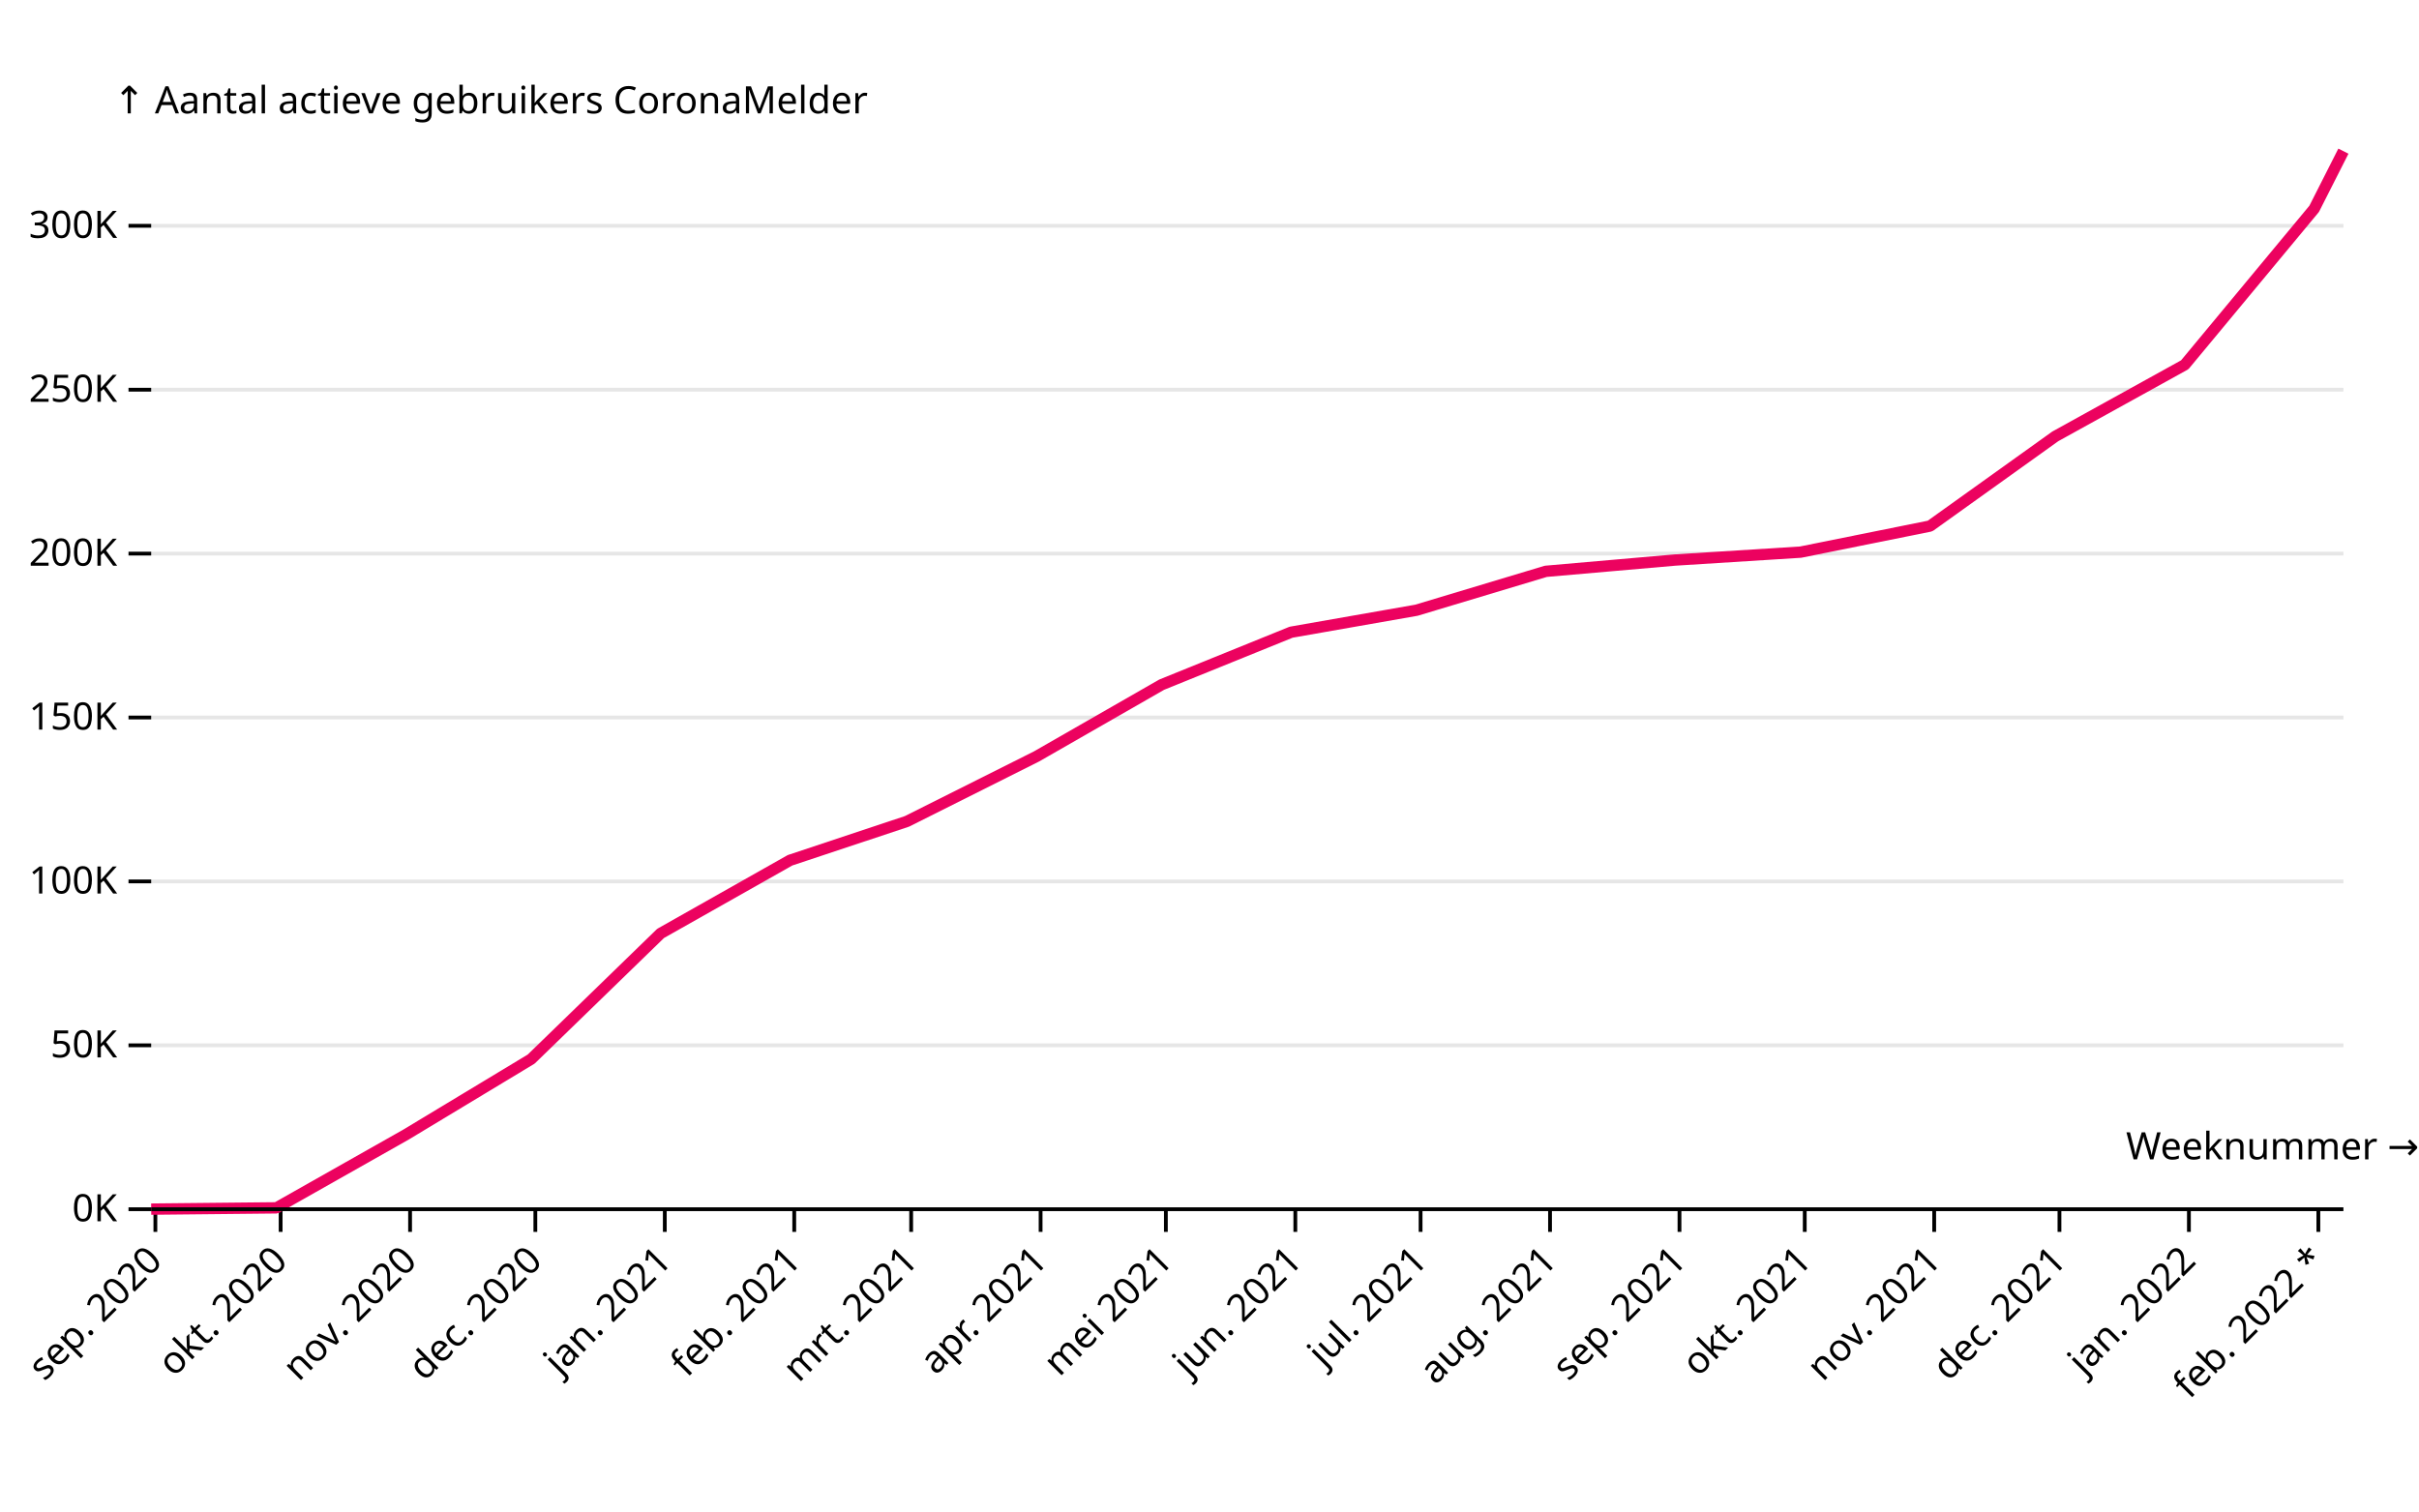
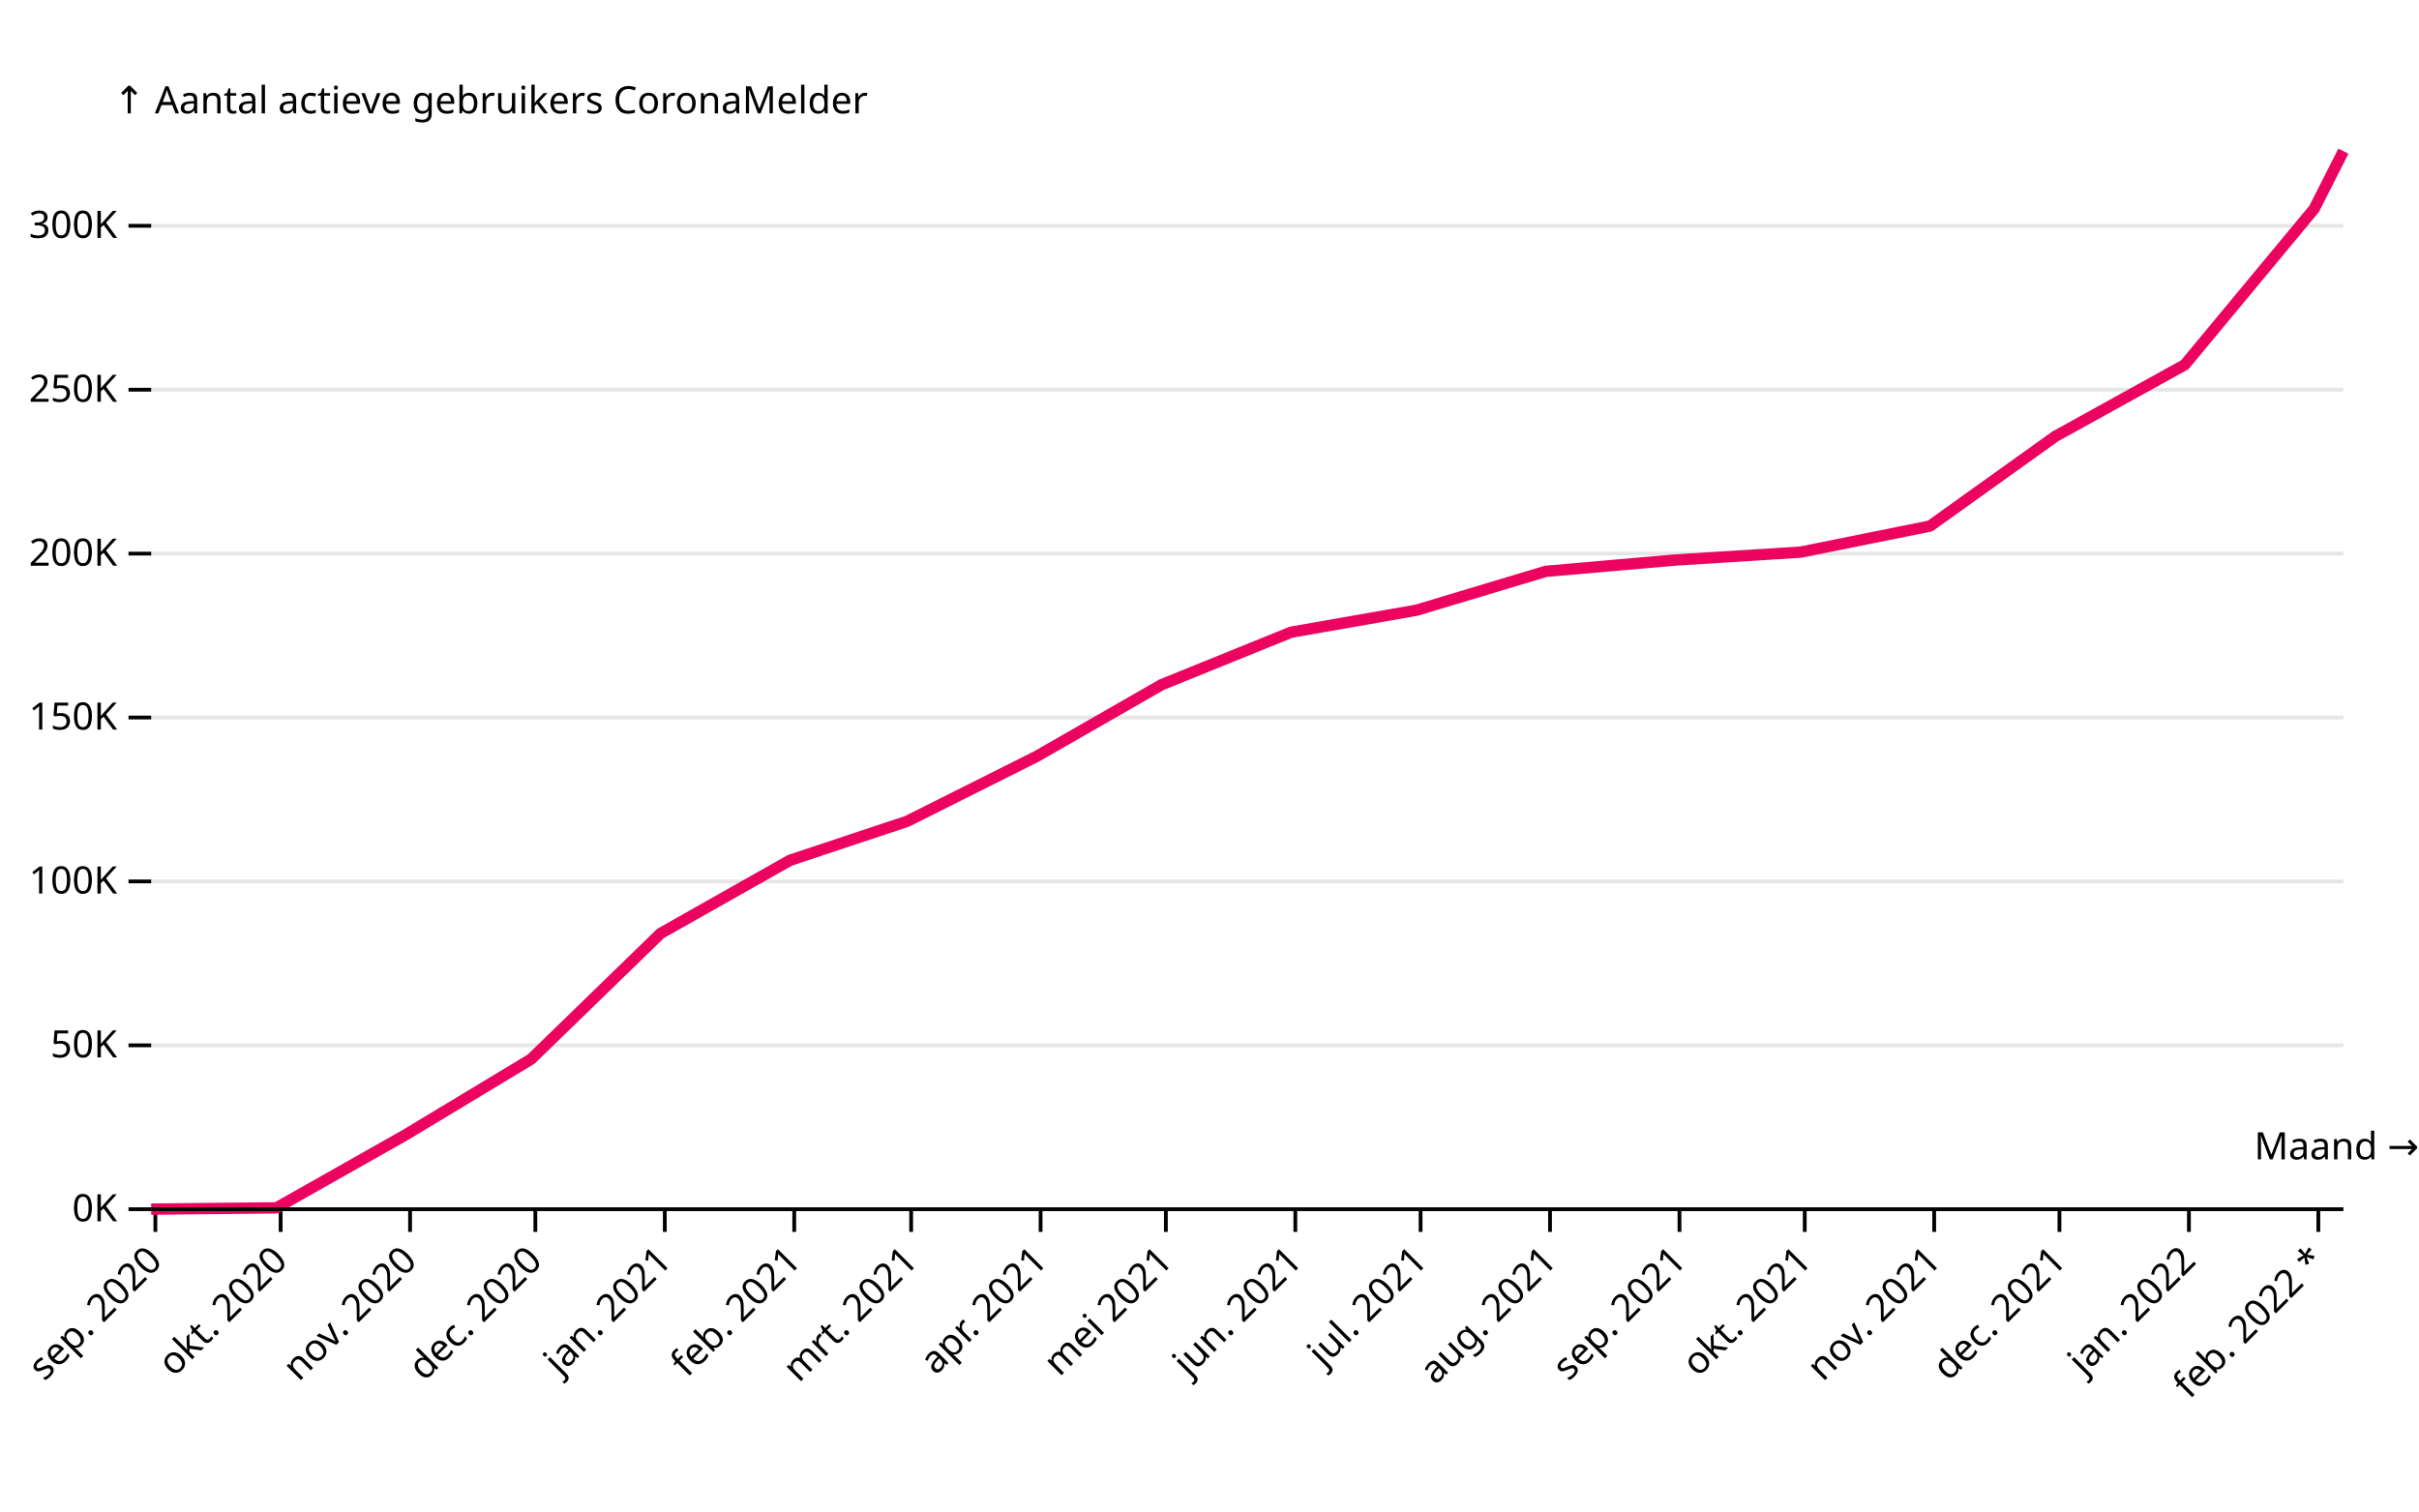
<svg xmlns="http://www.w3.org/2000/svg" class="plot-71039acf90665" fill="currentColor" font-family="system-ui, sans-serif" font-size="10" text-anchor="middle" width="640" height="400" viewBox="0 0 640 400">
  <style>
        .plot-71039acf90665 {
          display: block;
          background: white;
          height: auto;
          height: intrinsic;
          max-width: 100%;
        }
        .plot-71039acf90665 text,
        .plot-71039acf90665 tspan {
          white-space: pre;
        }
 
      </style>
  <g transform="translate(40,0)" fill="none" text-anchor="end" font-variant="tabular-nums">
    <g class="tick" opacity="1" transform="translate(0,320)">
      <line stroke="currentColor" x2="-6" />
      <line stroke="currentColor" x2="580" stroke-opacity="0.1" />
      <text fill="currentColor" x="-9" dy="0.32em">0K</text>
    </g>
    <g class="tick" opacity="1" transform="translate(0,276.6259)">
      <line stroke="currentColor" x2="-6" />
      <line stroke="currentColor" x2="580" stroke-opacity="0.1" />
      <text fill="currentColor" x="-9" dy="0.32em">50K</text>
    </g>
    <g class="tick" opacity="1" transform="translate(0,233.2517)">
      <line stroke="currentColor" x2="-6" />
      <line stroke="currentColor" x2="580" stroke-opacity="0.1" />
      <text fill="currentColor" x="-9" dy="0.32em">100K</text>
    </g>
    <g class="tick" opacity="1" transform="translate(0,189.8776)">
      <line stroke="currentColor" x2="-6" />
      <line stroke="currentColor" x2="580" stroke-opacity="0.1" />
      <text fill="currentColor" x="-9" dy="0.32em">150K</text>
    </g>
    <g class="tick" opacity="1" transform="translate(0,146.5035)">
      <line stroke="currentColor" x2="-6" />
      <line stroke="currentColor" x2="580" stroke-opacity="0.1" />
      <text fill="currentColor" x="-9" dy="0.32em">200K</text>
    </g>
    <g class="tick" opacity="1" transform="translate(0,103.1293)">
      <line stroke="currentColor" x2="-6" />
      <line stroke="currentColor" x2="580" stroke-opacity="0.1" />
      <text fill="currentColor" x="-9" dy="0.32em">250K</text>
    </g>
    <g class="tick" opacity="1" transform="translate(0,59.75518)">
      <line stroke="currentColor" x2="-6" />
      <line stroke="currentColor" x2="580" stroke-opacity="0.1" />
      <text fill="currentColor" x="-9" dy="0.32em">300K</text>
    </g>
    <text fill="currentColor" transform="translate(-10,40)" dy="-1em" text-anchor="start">↑ Aantal actieve gebruikers CoronaMelder</text>
  </g>
  <g transform="translate(0,320)" fill="none" text-anchor="middle" font-variant="tabular-nums">
    <g class="tick" opacity="1" transform="translate(41.10476,0)">
      <line stroke="currentColor" y2="6" />
      <text fill="currentColor" dy="0.32em" transform="translate(0, 11.82843) rotate(-45)" text-anchor="end">sep. 2020</text>
    </g>
    <g class="tick" opacity="1" transform="translate(74.24762,0)">
      <line stroke="currentColor" y2="6" />
      <text fill="currentColor" dy="0.32em" transform="translate(0, 11.82843) rotate(-45)" text-anchor="end">okt. 2020</text>
    </g>
    <g class="tick" opacity="1" transform="translate(108.4952,0)">
      <line stroke="currentColor" y2="6" />
      <text fill="currentColor" dy="0.32em" transform="translate(0, 11.82843) rotate(-45)" text-anchor="end">nov. 2020</text>
    </g>
    <g class="tick" opacity="1" transform="translate(141.6381,0)">
      <line stroke="currentColor" y2="6" />
      <text fill="currentColor" dy="0.32em" transform="translate(0, 11.82843) rotate(-45)" text-anchor="end">dec. 2020</text>
    </g>
    <g class="tick" opacity="1" transform="translate(175.8857,0)">
      <line stroke="currentColor" y2="6" />
      <text fill="currentColor" dy="0.32em" transform="translate(0, 11.82843) rotate(-45)" text-anchor="end">jan. 2021</text>
    </g>
    <g class="tick" opacity="1" transform="translate(210.1333,0)">
      <line stroke="currentColor" y2="6" />
      <text fill="currentColor" dy="0.32em" transform="translate(0, 11.82843) rotate(-45)" text-anchor="end">feb. 2021</text>
    </g>
    <g class="tick" opacity="1" transform="translate(241.0667,0)">
      <line stroke="currentColor" y2="6" />
      <text fill="currentColor" dy="0.32em" transform="translate(0, 11.82843) rotate(-45)" text-anchor="end">mrt. 2021</text>
    </g>
    <g class="tick" opacity="1" transform="translate(275.3143,0)">
      <line stroke="currentColor" y2="6" />
      <text fill="currentColor" dy="0.32em" transform="translate(0, 11.82843) rotate(-45)" text-anchor="end">apr. 2021</text>
    </g>
    <g class="tick" opacity="1" transform="translate(308.4571,0)">
      <line stroke="currentColor" y2="6" />
      <text fill="currentColor" dy="0.32em" transform="translate(0, 11.82843) rotate(-45)" text-anchor="end">mei 2021</text>
    </g>
    <g class="tick" opacity="1" transform="translate(342.7048,0)">
      <line stroke="currentColor" y2="6" />
      <text fill="currentColor" dy="0.32em" transform="translate(0, 11.82843) rotate(-45)" text-anchor="end">jun. 2021</text>
    </g>
    <g class="tick" opacity="1" transform="translate(375.8476,0)">
      <line stroke="currentColor" y2="6" />
      <text fill="currentColor" dy="0.32em" transform="translate(0, 11.82843) rotate(-45)" text-anchor="end">jul. 2021</text>
    </g>
    <g class="tick" opacity="1" transform="translate(410.0952,0)">
      <line stroke="currentColor" y2="6" />
      <text fill="currentColor" dy="0.32em" transform="translate(0, 11.82843) rotate(-45)" text-anchor="end">aug. 2021</text>
    </g>
    <g class="tick" opacity="1" transform="translate(444.3429,0)">
      <line stroke="currentColor" y2="6" />
      <text fill="currentColor" dy="0.32em" transform="translate(0, 11.82843) rotate(-45)" text-anchor="end">sep. 2021</text>
    </g>
    <g class="tick" opacity="1" transform="translate(477.4857,0)">
      <line stroke="currentColor" y2="6" />
      <text fill="currentColor" dy="0.32em" transform="translate(0, 11.82843) rotate(-45)" text-anchor="end">okt. 2021</text>
    </g>
    <g class="tick" opacity="1" transform="translate(511.7333,0)">
      <line stroke="currentColor" y2="6" />
      <text fill="currentColor" dy="0.32em" transform="translate(0, 11.82843) rotate(-45)" text-anchor="end">nov. 2021</text>
    </g>
    <g class="tick" opacity="1" transform="translate(544.8762,0)">
      <line stroke="currentColor" y2="6" />
      <text fill="currentColor" dy="0.32em" transform="translate(0, 11.82843) rotate(-45)" text-anchor="end">dec. 2021</text>
    </g>
    <g class="tick" opacity="1" transform="translate(579.1238,0)">
      <line stroke="currentColor" y2="6" />
      <text fill="currentColor" dy="0.32em" transform="translate(0, 11.82843) rotate(-45)" text-anchor="end">jan. 2022</text>
    </g>
    <g class="tick" opacity="1" transform="translate(613.3714,0)">
      <line stroke="currentColor" y2="6" />
      <text fill="currentColor" dy="0.32em" transform="translate(0, 11.82843) rotate(-45)" text-anchor="end">feb. 2022 *</text>
    </g>
-     <text fill="currentColor" transform="translate(640,-10)" dy="-0.32em" text-anchor="end">Weeknummer →</text>
+     <text fill="currentColor" transform="translate(640,-10)" dy="-0.32em" text-anchor="end">Maand →</text>
  </g>
  <g fill="none" stroke="#ec025f" stroke-width="3" stroke-miterlimit="1">
    <path d="M40,319.977L73.143,319.638L107.39,300.267L140.533,280.274L174.781,247.01L209.029,227.654L239.962,217.361L274.21,200.194L307.352,181.186L341.6,167.304L374.743,161.488L408.99,151.191L443.238,148.2L476.381,146.113L510.629,139.21L543.771,115.478L578.019,96.535L612.267,55.26L620,40" />
  </g>
  <g stroke="currentColor">
    <line x1="40" x2="620" y1="320" y2="320" />
  </g>
</svg>
